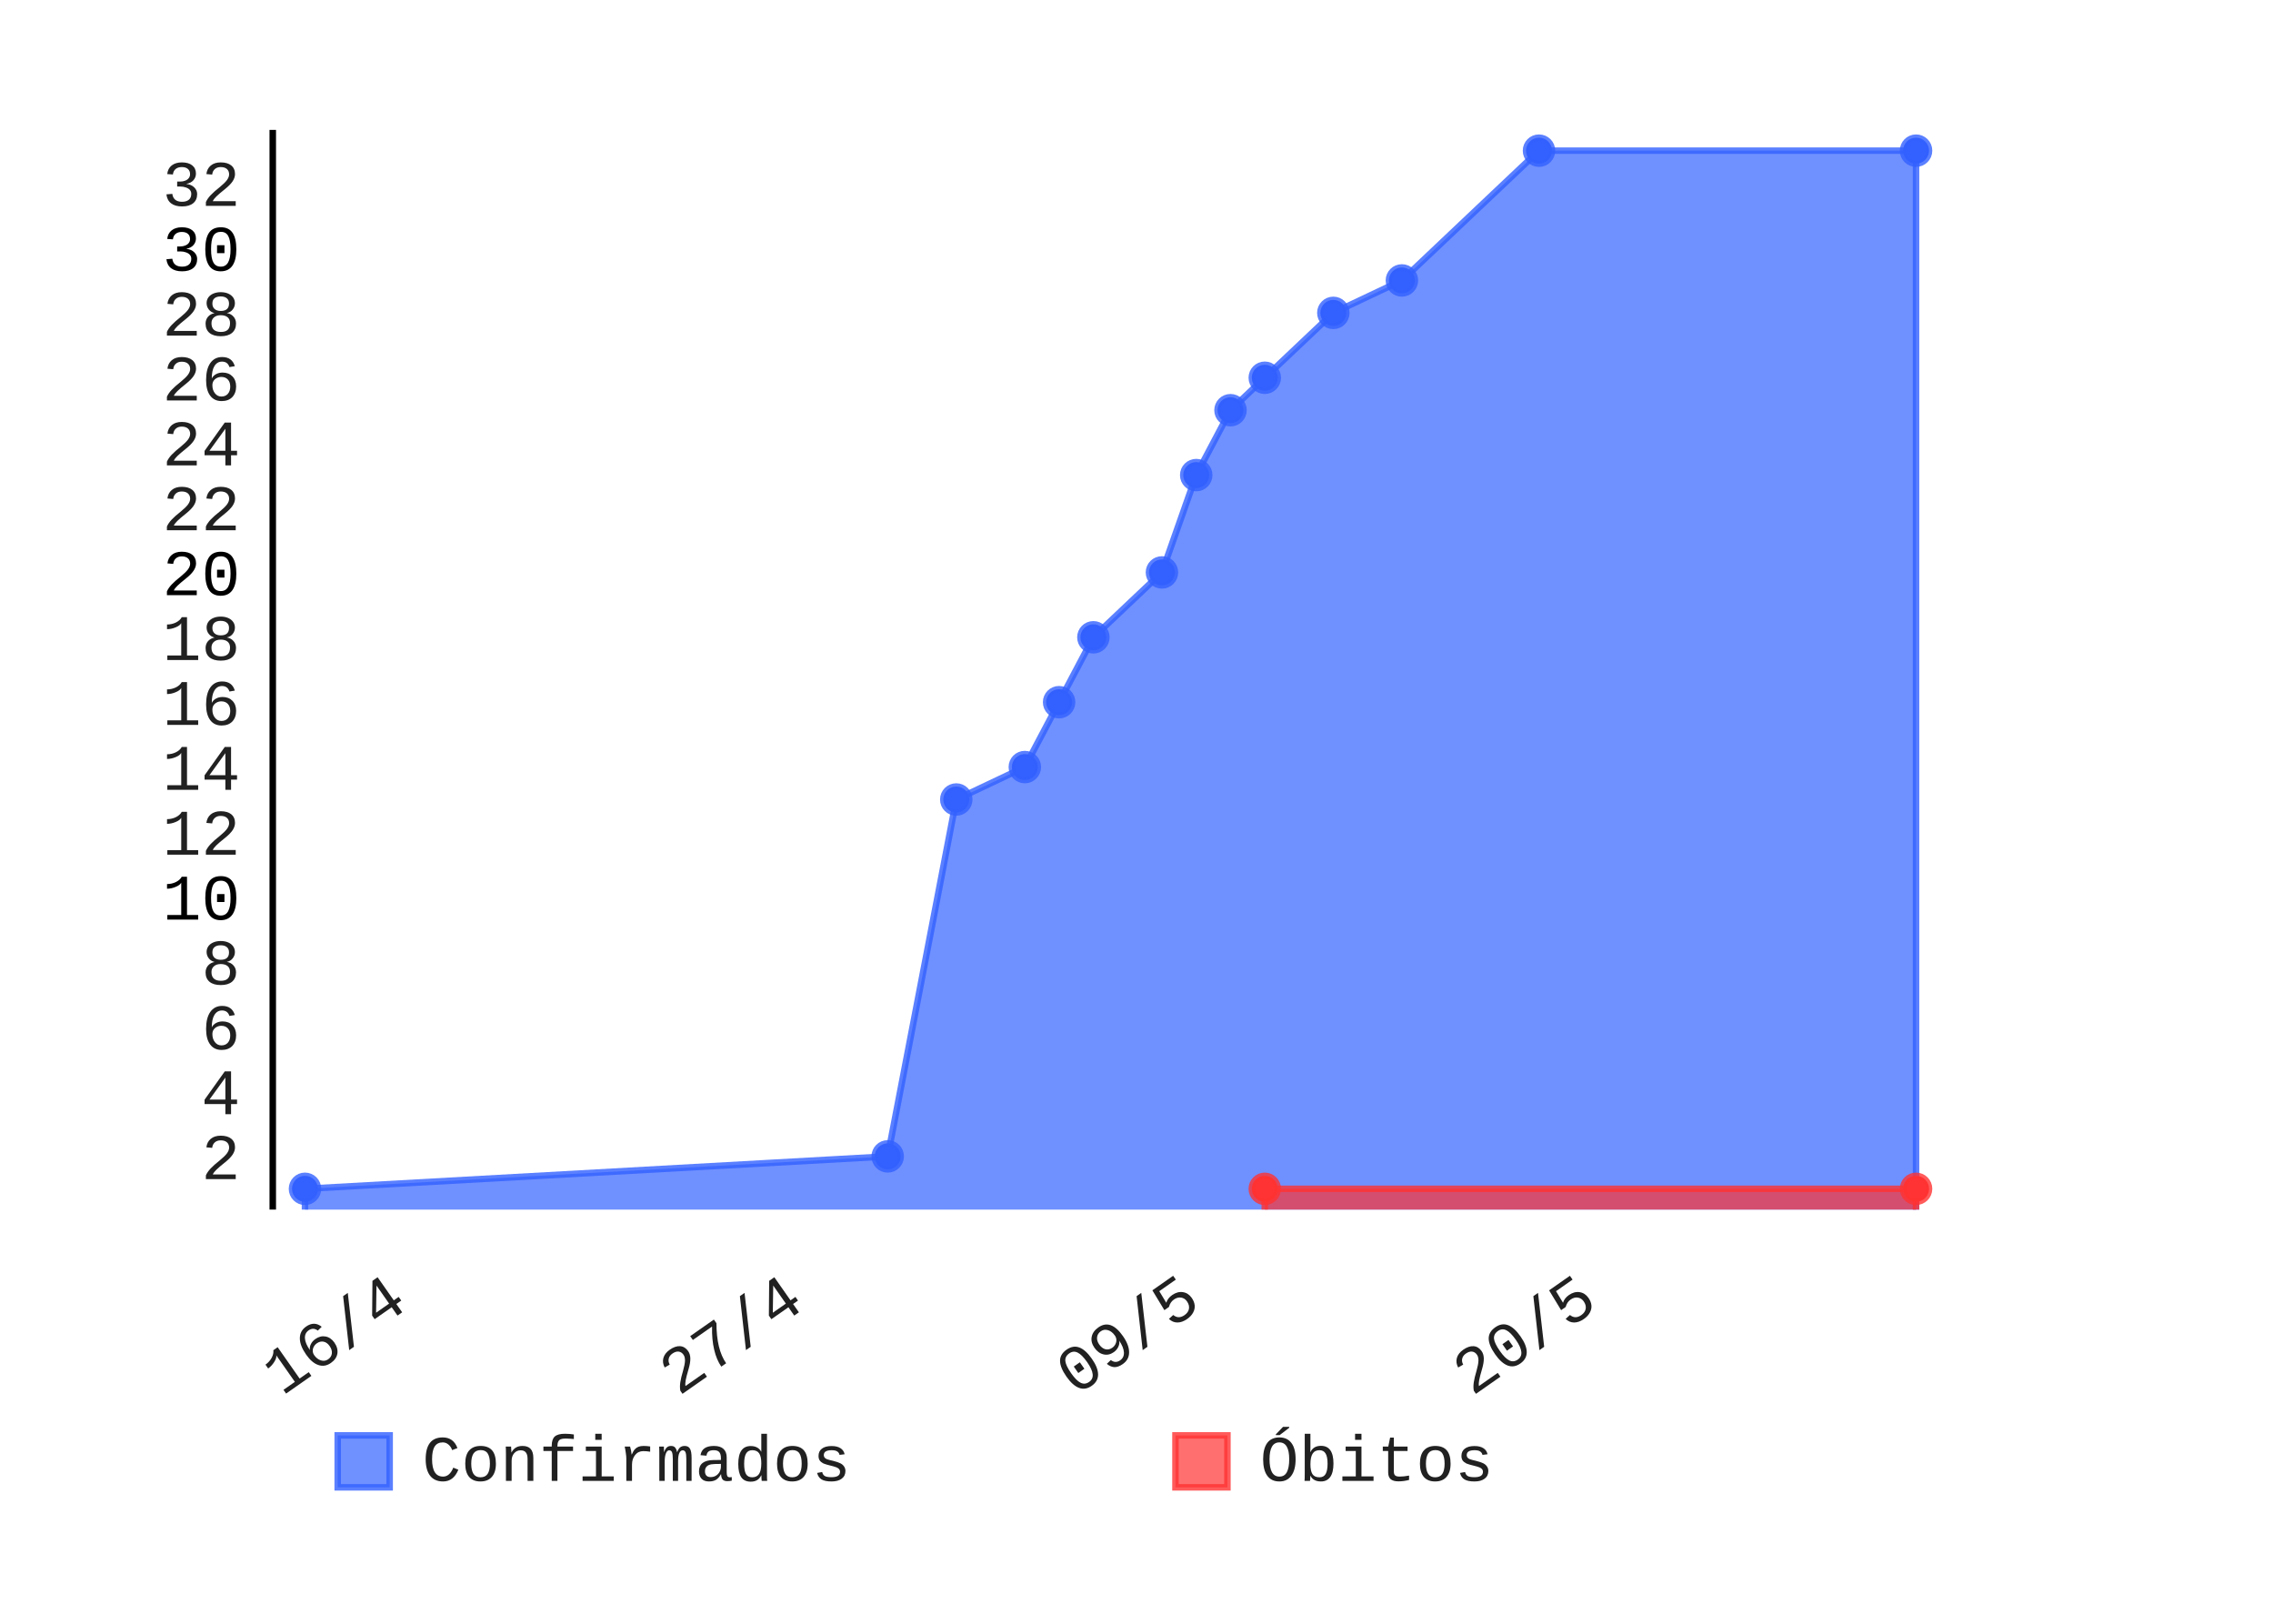
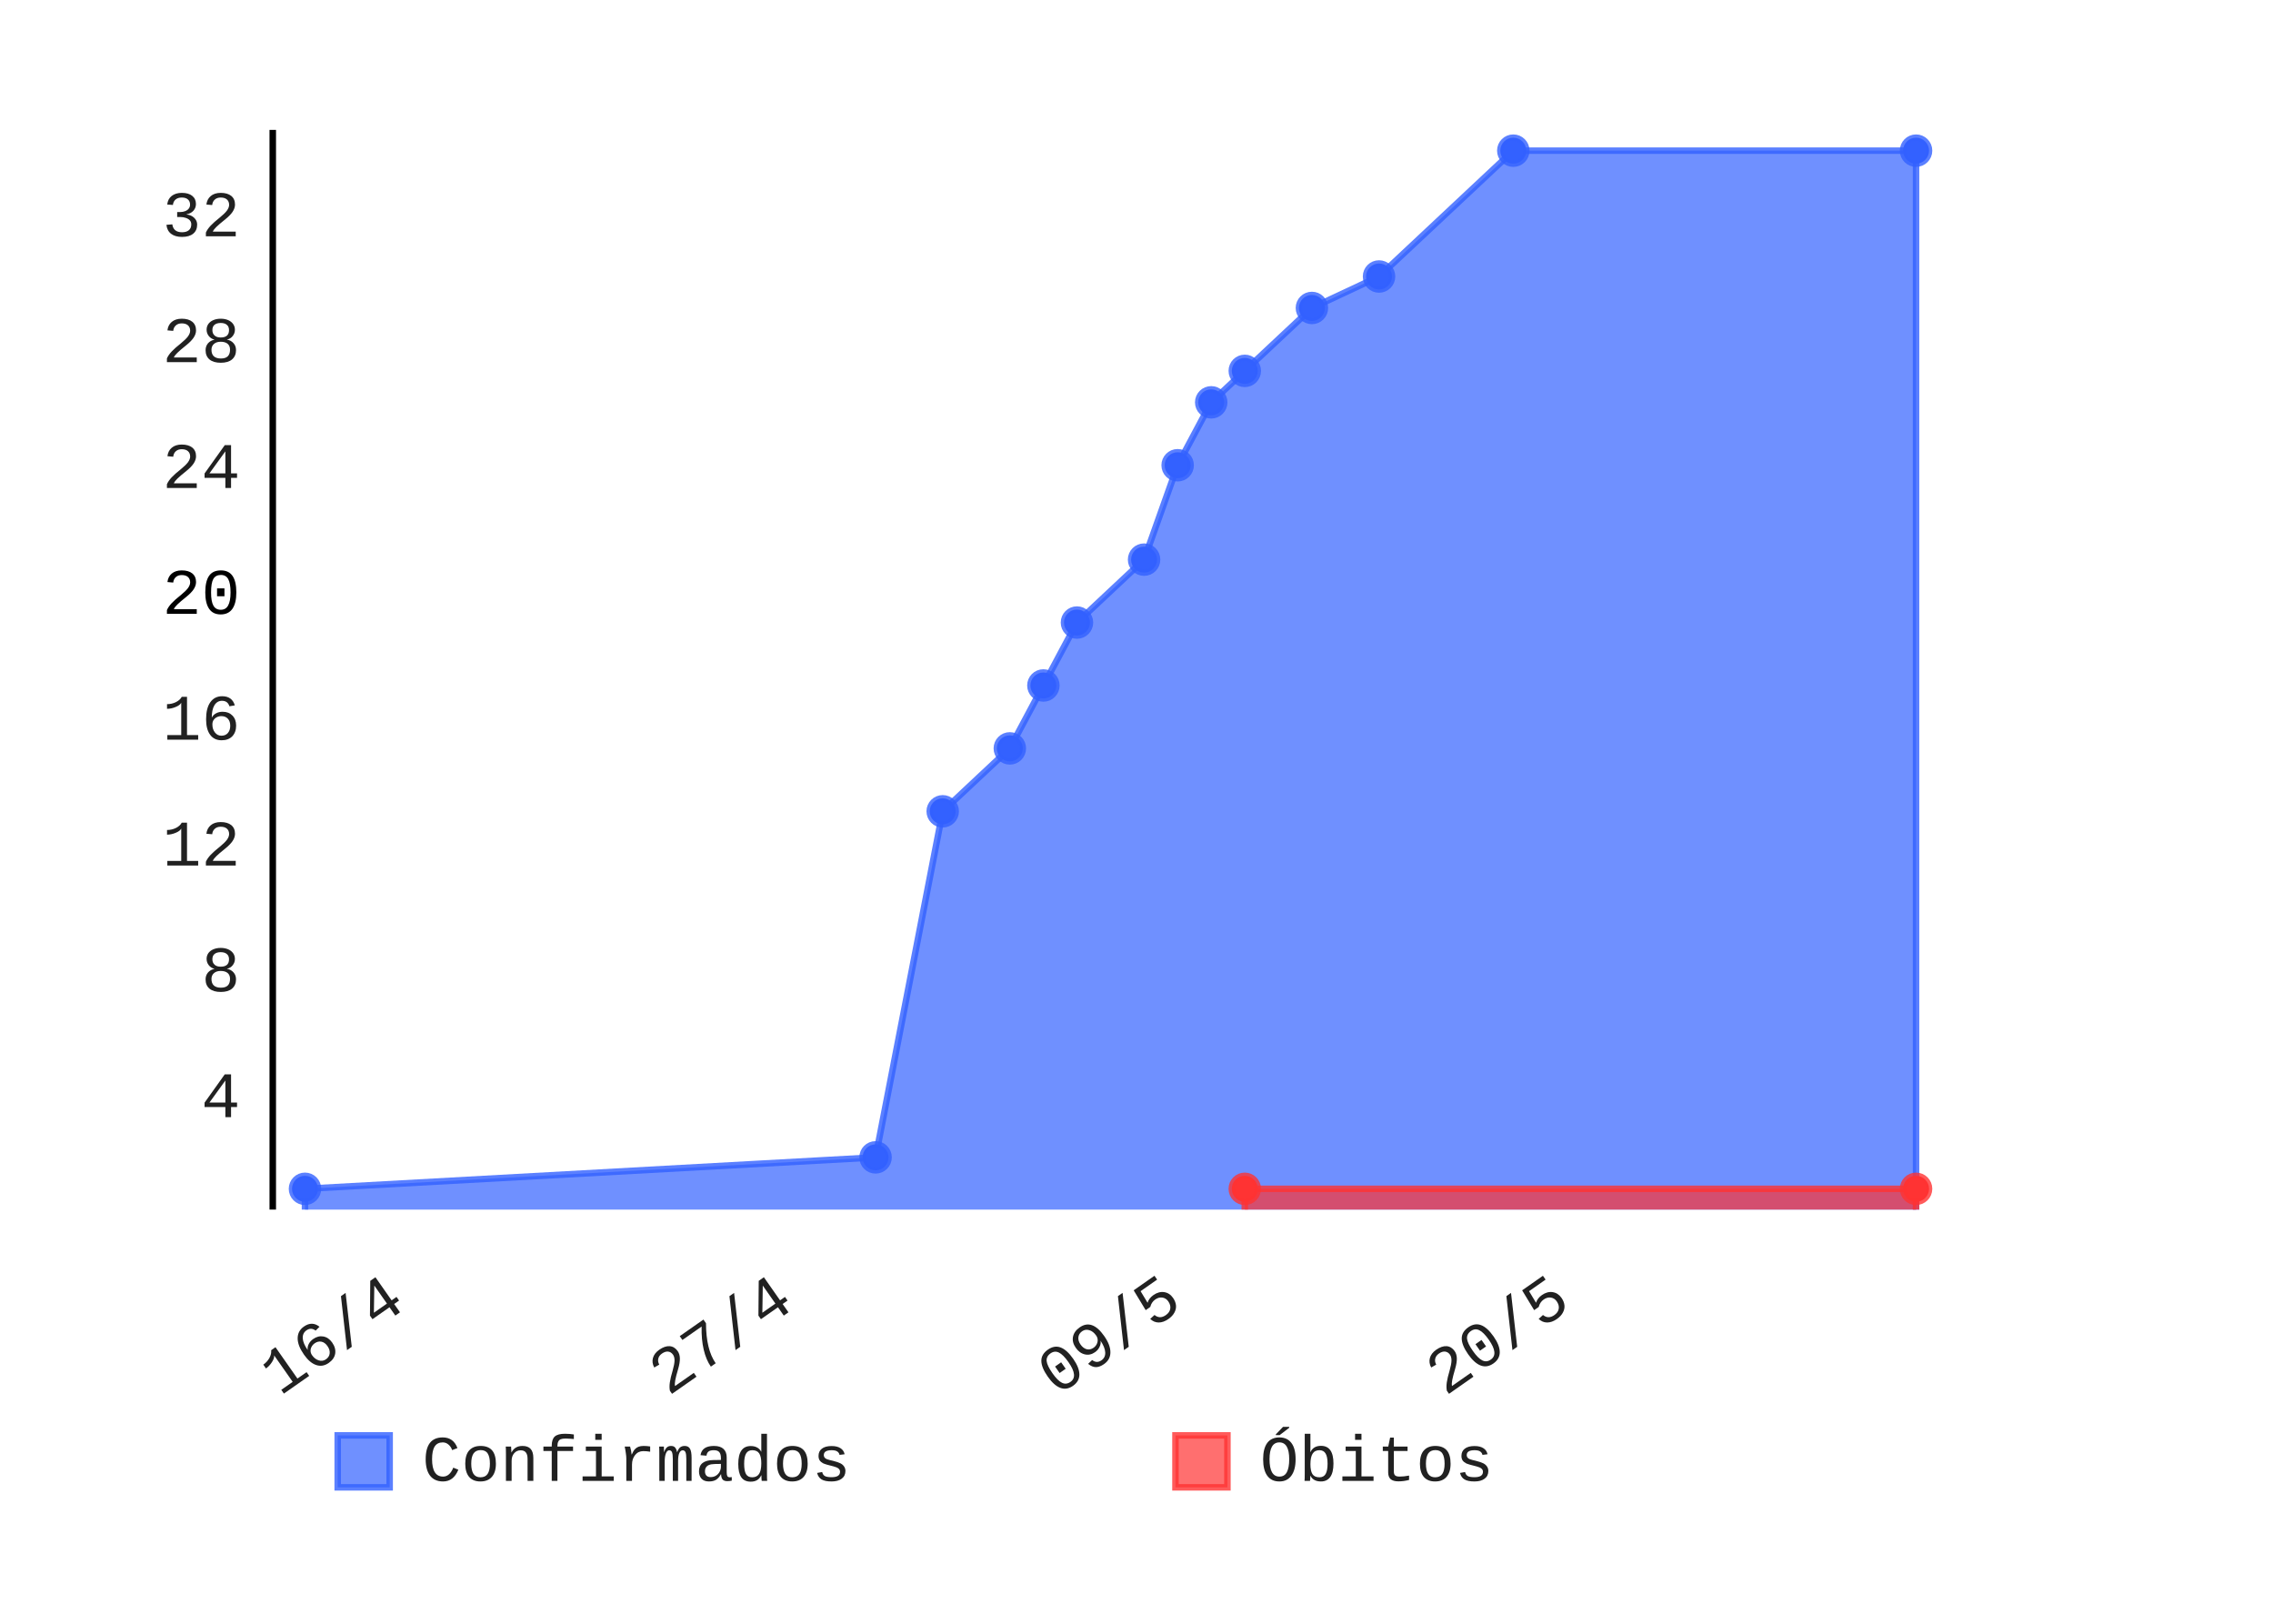
- <svg xmlns="http://www.w3.org/2000/svg" id="chart-685c6e92-8eef-47b1-88c8-38c4fe2a8bad" class="pygal-chart" viewBox="0 0 350 250" width="350" height="250">
+ <svg xmlns="http://www.w3.org/2000/svg" id="chart-882a96f1-f7db-4a28-ae16-f2a95e57a3c8" class="pygal-chart" viewBox="0 0 350 250" width="350" height="250">
  <defs>
-     <style type="text/css">#chart-685c6e92-8eef-47b1-88c8-38c4fe2a8bad{-webkit-user-select:none;-webkit-font-smoothing:antialiased;font-family:Consolas,"Liberation Mono",Menlo,Courier,monospace}#chart-685c6e92-8eef-47b1-88c8-38c4fe2a8bad .title{font-family:Consolas,"Liberation Mono",Menlo,Courier,monospace;font-size:8px}#chart-685c6e92-8eef-47b1-88c8-38c4fe2a8bad .legends .legend text{font-family:Consolas,"Liberation Mono",Menlo,Courier,monospace;font-size:10px}#chart-685c6e92-8eef-47b1-88c8-38c4fe2a8bad .axis text{font-family:Consolas,"Liberation Mono",Menlo,Courier,monospace;font-size:10px}#chart-685c6e92-8eef-47b1-88c8-38c4fe2a8bad .axis text.major{font-family:Consolas,"Liberation Mono",Menlo,Courier,monospace;font-size:10px}#chart-685c6e92-8eef-47b1-88c8-38c4fe2a8bad .text-overlay text.value{font-family:Consolas,"Liberation Mono",Menlo,Courier,monospace;font-size:16px}#chart-685c6e92-8eef-47b1-88c8-38c4fe2a8bad .text-overlay text.label{font-family:Consolas,"Liberation Mono",Menlo,Courier,monospace;font-size:10px}#chart-685c6e92-8eef-47b1-88c8-38c4fe2a8bad .tooltip{font-family:Consolas,"Liberation Mono",Menlo,Courier,monospace;font-size:12px}#chart-685c6e92-8eef-47b1-88c8-38c4fe2a8bad text.no_data{font-family:Consolas,"Liberation Mono",Menlo,Courier,monospace;font-size:64px}
- #chart-685c6e92-8eef-47b1-88c8-38c4fe2a8bad{background-color:transparent}#chart-685c6e92-8eef-47b1-88c8-38c4fe2a8bad path,#chart-685c6e92-8eef-47b1-88c8-38c4fe2a8bad line,#chart-685c6e92-8eef-47b1-88c8-38c4fe2a8bad rect,#chart-685c6e92-8eef-47b1-88c8-38c4fe2a8bad circle{-webkit-transition:150ms;-moz-transition:150ms;transition:150ms}#chart-685c6e92-8eef-47b1-88c8-38c4fe2a8bad .graph &gt; .background{fill:transparent}#chart-685c6e92-8eef-47b1-88c8-38c4fe2a8bad .plot &gt; .background{fill:rgba(255,255,255,1)}#chart-685c6e92-8eef-47b1-88c8-38c4fe2a8bad .graph{fill:rgba(0,0,0,.87)}#chart-685c6e92-8eef-47b1-88c8-38c4fe2a8bad text.no_data{fill:rgba(0,0,0,1)}#chart-685c6e92-8eef-47b1-88c8-38c4fe2a8bad .title{fill:rgba(0,0,0,1)}#chart-685c6e92-8eef-47b1-88c8-38c4fe2a8bad .legends .legend text{fill:rgba(0,0,0,.87)}#chart-685c6e92-8eef-47b1-88c8-38c4fe2a8bad .legends .legend:hover text{fill:rgba(0,0,0,1)}#chart-685c6e92-8eef-47b1-88c8-38c4fe2a8bad .axis .line{stroke:rgba(0,0,0,1)}#chart-685c6e92-8eef-47b1-88c8-38c4fe2a8bad .axis .guide.line{stroke:rgba(0,0,0,.54)}#chart-685c6e92-8eef-47b1-88c8-38c4fe2a8bad .axis .major.line{stroke:rgba(0,0,0,.87)}#chart-685c6e92-8eef-47b1-88c8-38c4fe2a8bad .axis text.major{fill:rgba(0,0,0,1)}#chart-685c6e92-8eef-47b1-88c8-38c4fe2a8bad .axis.y .guides:hover .guide.line,#chart-685c6e92-8eef-47b1-88c8-38c4fe2a8bad .line-graph .axis.x .guides:hover .guide.line,#chart-685c6e92-8eef-47b1-88c8-38c4fe2a8bad .stackedline-graph .axis.x .guides:hover .guide.line,#chart-685c6e92-8eef-47b1-88c8-38c4fe2a8bad .xy-graph .axis.x .guides:hover .guide.line{stroke:rgba(0,0,0,1)}#chart-685c6e92-8eef-47b1-88c8-38c4fe2a8bad .axis .guides:hover text{fill:rgba(0,0,0,1)}#chart-685c6e92-8eef-47b1-88c8-38c4fe2a8bad .reactive{fill-opacity:.7;stroke-opacity:.8}#chart-685c6e92-8eef-47b1-88c8-38c4fe2a8bad .ci{stroke:rgba(0,0,0,.87)}#chart-685c6e92-8eef-47b1-88c8-38c4fe2a8bad .reactive.active,#chart-685c6e92-8eef-47b1-88c8-38c4fe2a8bad .active .reactive{fill-opacity:.8;stroke-opacity:.9;stroke-width:4}#chart-685c6e92-8eef-47b1-88c8-38c4fe2a8bad .ci .reactive.active{stroke-width:1.5}#chart-685c6e92-8eef-47b1-88c8-38c4fe2a8bad .series text{fill:rgba(0,0,0,1)}#chart-685c6e92-8eef-47b1-88c8-38c4fe2a8bad .tooltip rect{fill:rgba(255,255,255,1);stroke:rgba(0,0,0,1);-webkit-transition:opacity 150ms;-moz-transition:opacity 150ms;transition:opacity 150ms}#chart-685c6e92-8eef-47b1-88c8-38c4fe2a8bad .tooltip .label{fill:rgba(0,0,0,.87)}#chart-685c6e92-8eef-47b1-88c8-38c4fe2a8bad .tooltip .label{fill:rgba(0,0,0,.87)}#chart-685c6e92-8eef-47b1-88c8-38c4fe2a8bad .tooltip .legend{font-size:.8em;fill:rgba(0,0,0,.54)}#chart-685c6e92-8eef-47b1-88c8-38c4fe2a8bad .tooltip .x_label{font-size:.6em;fill:rgba(0,0,0,1)}#chart-685c6e92-8eef-47b1-88c8-38c4fe2a8bad .tooltip .xlink{font-size:.5em;text-decoration:underline}#chart-685c6e92-8eef-47b1-88c8-38c4fe2a8bad .tooltip .value{font-size:1.5em}#chart-685c6e92-8eef-47b1-88c8-38c4fe2a8bad .bound{font-size:.5em}#chart-685c6e92-8eef-47b1-88c8-38c4fe2a8bad .max-value{font-size:.75em;fill:rgba(0,0,0,.54)}#chart-685c6e92-8eef-47b1-88c8-38c4fe2a8bad .map-element{fill:rgba(255,255,255,1);stroke:rgba(0,0,0,.54) !important}#chart-685c6e92-8eef-47b1-88c8-38c4fe2a8bad .map-element .reactive{fill-opacity:inherit;stroke-opacity:inherit}#chart-685c6e92-8eef-47b1-88c8-38c4fe2a8bad .color-0,#chart-685c6e92-8eef-47b1-88c8-38c4fe2a8bad .color-0 a:visited{stroke:#3361FF;fill:#3361FF}#chart-685c6e92-8eef-47b1-88c8-38c4fe2a8bad .color-1,#chart-685c6e92-8eef-47b1-88c8-38c4fe2a8bad .color-1 a:visited{stroke:#FF3333;fill:#FF3333}#chart-685c6e92-8eef-47b1-88c8-38c4fe2a8bad .text-overlay .color-0 text{fill:black}#chart-685c6e92-8eef-47b1-88c8-38c4fe2a8bad .text-overlay .color-1 text{fill:black}
- #chart-685c6e92-8eef-47b1-88c8-38c4fe2a8bad text.no_data{text-anchor:middle}#chart-685c6e92-8eef-47b1-88c8-38c4fe2a8bad .guide.line{fill:none}#chart-685c6e92-8eef-47b1-88c8-38c4fe2a8bad .centered{text-anchor:middle}#chart-685c6e92-8eef-47b1-88c8-38c4fe2a8bad .title{text-anchor:middle}#chart-685c6e92-8eef-47b1-88c8-38c4fe2a8bad .legends .legend text{fill-opacity:1}#chart-685c6e92-8eef-47b1-88c8-38c4fe2a8bad .axis.x text{text-anchor:middle}#chart-685c6e92-8eef-47b1-88c8-38c4fe2a8bad .axis.x:not(.web) text[transform]{text-anchor:start}#chart-685c6e92-8eef-47b1-88c8-38c4fe2a8bad .axis.x:not(.web) text[transform].backwards{text-anchor:end}#chart-685c6e92-8eef-47b1-88c8-38c4fe2a8bad .axis.y text{text-anchor:end}#chart-685c6e92-8eef-47b1-88c8-38c4fe2a8bad .axis.y text[transform].backwards{text-anchor:start}#chart-685c6e92-8eef-47b1-88c8-38c4fe2a8bad .axis.y2 text{text-anchor:start}#chart-685c6e92-8eef-47b1-88c8-38c4fe2a8bad .axis.y2 text[transform].backwards{text-anchor:end}#chart-685c6e92-8eef-47b1-88c8-38c4fe2a8bad .axis .guide.line{stroke-dasharray:4,4}#chart-685c6e92-8eef-47b1-88c8-38c4fe2a8bad .axis .major.guide.line{stroke-dasharray:6,6}#chart-685c6e92-8eef-47b1-88c8-38c4fe2a8bad .horizontal .axis.y .guide.line,#chart-685c6e92-8eef-47b1-88c8-38c4fe2a8bad .horizontal .axis.y2 .guide.line,#chart-685c6e92-8eef-47b1-88c8-38c4fe2a8bad .vertical .axis.x .guide.line{opacity:0}#chart-685c6e92-8eef-47b1-88c8-38c4fe2a8bad .horizontal .axis.always_show .guide.line,#chart-685c6e92-8eef-47b1-88c8-38c4fe2a8bad .vertical .axis.always_show .guide.line{opacity:1 !important}#chart-685c6e92-8eef-47b1-88c8-38c4fe2a8bad .axis.y .guides:hover .guide.line,#chart-685c6e92-8eef-47b1-88c8-38c4fe2a8bad .axis.y2 .guides:hover .guide.line,#chart-685c6e92-8eef-47b1-88c8-38c4fe2a8bad .axis.x .guides:hover .guide.line{opacity:1}#chart-685c6e92-8eef-47b1-88c8-38c4fe2a8bad .axis .guides:hover text{opacity:1}#chart-685c6e92-8eef-47b1-88c8-38c4fe2a8bad .nofill{fill:none}#chart-685c6e92-8eef-47b1-88c8-38c4fe2a8bad .subtle-fill{fill-opacity:.2}#chart-685c6e92-8eef-47b1-88c8-38c4fe2a8bad .dot{stroke-width:1px;fill-opacity:1}#chart-685c6e92-8eef-47b1-88c8-38c4fe2a8bad .dot.active{stroke-width:5px}#chart-685c6e92-8eef-47b1-88c8-38c4fe2a8bad .dot.negative{fill:transparent}#chart-685c6e92-8eef-47b1-88c8-38c4fe2a8bad text,#chart-685c6e92-8eef-47b1-88c8-38c4fe2a8bad tspan{stroke:none !important}#chart-685c6e92-8eef-47b1-88c8-38c4fe2a8bad .series text.active{opacity:1}#chart-685c6e92-8eef-47b1-88c8-38c4fe2a8bad .tooltip rect{fill-opacity:.95;stroke-width:.5}#chart-685c6e92-8eef-47b1-88c8-38c4fe2a8bad .tooltip text{fill-opacity:1}#chart-685c6e92-8eef-47b1-88c8-38c4fe2a8bad .showable{visibility:hidden}#chart-685c6e92-8eef-47b1-88c8-38c4fe2a8bad .showable.shown{visibility:visible}#chart-685c6e92-8eef-47b1-88c8-38c4fe2a8bad .gauge-background{fill:rgba(229,229,229,1);stroke:none}#chart-685c6e92-8eef-47b1-88c8-38c4fe2a8bad .bg-lines{stroke:transparent;stroke-width:2px}</style>
+     <style type="text/css">#chart-882a96f1-f7db-4a28-ae16-f2a95e57a3c8{-webkit-user-select:none;-webkit-font-smoothing:antialiased;font-family:Consolas,"Liberation Mono",Menlo,Courier,monospace}#chart-882a96f1-f7db-4a28-ae16-f2a95e57a3c8 .title{font-family:Consolas,"Liberation Mono",Menlo,Courier,monospace;font-size:8px}#chart-882a96f1-f7db-4a28-ae16-f2a95e57a3c8 .legends .legend text{font-family:Consolas,"Liberation Mono",Menlo,Courier,monospace;font-size:10px}#chart-882a96f1-f7db-4a28-ae16-f2a95e57a3c8 .axis text{font-family:Consolas,"Liberation Mono",Menlo,Courier,monospace;font-size:10px}#chart-882a96f1-f7db-4a28-ae16-f2a95e57a3c8 .axis text.major{font-family:Consolas,"Liberation Mono",Menlo,Courier,monospace;font-size:10px}#chart-882a96f1-f7db-4a28-ae16-f2a95e57a3c8 .text-overlay text.value{font-family:Consolas,"Liberation Mono",Menlo,Courier,monospace;font-size:16px}#chart-882a96f1-f7db-4a28-ae16-f2a95e57a3c8 .text-overlay text.label{font-family:Consolas,"Liberation Mono",Menlo,Courier,monospace;font-size:10px}#chart-882a96f1-f7db-4a28-ae16-f2a95e57a3c8 .tooltip{font-family:Consolas,"Liberation Mono",Menlo,Courier,monospace;font-size:12px}#chart-882a96f1-f7db-4a28-ae16-f2a95e57a3c8 text.no_data{font-family:Consolas,"Liberation Mono",Menlo,Courier,monospace;font-size:64px}
+ #chart-882a96f1-f7db-4a28-ae16-f2a95e57a3c8{background-color:transparent}#chart-882a96f1-f7db-4a28-ae16-f2a95e57a3c8 path,#chart-882a96f1-f7db-4a28-ae16-f2a95e57a3c8 line,#chart-882a96f1-f7db-4a28-ae16-f2a95e57a3c8 rect,#chart-882a96f1-f7db-4a28-ae16-f2a95e57a3c8 circle{-webkit-transition:150ms;-moz-transition:150ms;transition:150ms}#chart-882a96f1-f7db-4a28-ae16-f2a95e57a3c8 .graph &gt; .background{fill:transparent}#chart-882a96f1-f7db-4a28-ae16-f2a95e57a3c8 .plot &gt; .background{fill:rgba(255,255,255,1)}#chart-882a96f1-f7db-4a28-ae16-f2a95e57a3c8 .graph{fill:rgba(0,0,0,.87)}#chart-882a96f1-f7db-4a28-ae16-f2a95e57a3c8 text.no_data{fill:rgba(0,0,0,1)}#chart-882a96f1-f7db-4a28-ae16-f2a95e57a3c8 .title{fill:rgba(0,0,0,1)}#chart-882a96f1-f7db-4a28-ae16-f2a95e57a3c8 .legends .legend text{fill:rgba(0,0,0,.87)}#chart-882a96f1-f7db-4a28-ae16-f2a95e57a3c8 .legends .legend:hover text{fill:rgba(0,0,0,1)}#chart-882a96f1-f7db-4a28-ae16-f2a95e57a3c8 .axis .line{stroke:rgba(0,0,0,1)}#chart-882a96f1-f7db-4a28-ae16-f2a95e57a3c8 .axis .guide.line{stroke:rgba(0,0,0,.54)}#chart-882a96f1-f7db-4a28-ae16-f2a95e57a3c8 .axis .major.line{stroke:rgba(0,0,0,.87)}#chart-882a96f1-f7db-4a28-ae16-f2a95e57a3c8 .axis text.major{fill:rgba(0,0,0,1)}#chart-882a96f1-f7db-4a28-ae16-f2a95e57a3c8 .axis.y .guides:hover .guide.line,#chart-882a96f1-f7db-4a28-ae16-f2a95e57a3c8 .line-graph .axis.x .guides:hover .guide.line,#chart-882a96f1-f7db-4a28-ae16-f2a95e57a3c8 .stackedline-graph .axis.x .guides:hover .guide.line,#chart-882a96f1-f7db-4a28-ae16-f2a95e57a3c8 .xy-graph .axis.x .guides:hover .guide.line{stroke:rgba(0,0,0,1)}#chart-882a96f1-f7db-4a28-ae16-f2a95e57a3c8 .axis .guides:hover text{fill:rgba(0,0,0,1)}#chart-882a96f1-f7db-4a28-ae16-f2a95e57a3c8 .reactive{fill-opacity:.7;stroke-opacity:.8}#chart-882a96f1-f7db-4a28-ae16-f2a95e57a3c8 .ci{stroke:rgba(0,0,0,.87)}#chart-882a96f1-f7db-4a28-ae16-f2a95e57a3c8 .reactive.active,#chart-882a96f1-f7db-4a28-ae16-f2a95e57a3c8 .active .reactive{fill-opacity:.8;stroke-opacity:.9;stroke-width:4}#chart-882a96f1-f7db-4a28-ae16-f2a95e57a3c8 .ci .reactive.active{stroke-width:1.5}#chart-882a96f1-f7db-4a28-ae16-f2a95e57a3c8 .series text{fill:rgba(0,0,0,1)}#chart-882a96f1-f7db-4a28-ae16-f2a95e57a3c8 .tooltip rect{fill:rgba(255,255,255,1);stroke:rgba(0,0,0,1);-webkit-transition:opacity 150ms;-moz-transition:opacity 150ms;transition:opacity 150ms}#chart-882a96f1-f7db-4a28-ae16-f2a95e57a3c8 .tooltip .label{fill:rgba(0,0,0,.87)}#chart-882a96f1-f7db-4a28-ae16-f2a95e57a3c8 .tooltip .label{fill:rgba(0,0,0,.87)}#chart-882a96f1-f7db-4a28-ae16-f2a95e57a3c8 .tooltip .legend{font-size:.8em;fill:rgba(0,0,0,.54)}#chart-882a96f1-f7db-4a28-ae16-f2a95e57a3c8 .tooltip .x_label{font-size:.6em;fill:rgba(0,0,0,1)}#chart-882a96f1-f7db-4a28-ae16-f2a95e57a3c8 .tooltip .xlink{font-size:.5em;text-decoration:underline}#chart-882a96f1-f7db-4a28-ae16-f2a95e57a3c8 .tooltip .value{font-size:1.5em}#chart-882a96f1-f7db-4a28-ae16-f2a95e57a3c8 .bound{font-size:.5em}#chart-882a96f1-f7db-4a28-ae16-f2a95e57a3c8 .max-value{font-size:.75em;fill:rgba(0,0,0,.54)}#chart-882a96f1-f7db-4a28-ae16-f2a95e57a3c8 .map-element{fill:rgba(255,255,255,1);stroke:rgba(0,0,0,.54) !important}#chart-882a96f1-f7db-4a28-ae16-f2a95e57a3c8 .map-element .reactive{fill-opacity:inherit;stroke-opacity:inherit}#chart-882a96f1-f7db-4a28-ae16-f2a95e57a3c8 .color-0,#chart-882a96f1-f7db-4a28-ae16-f2a95e57a3c8 .color-0 a:visited{stroke:#3361FF;fill:#3361FF}#chart-882a96f1-f7db-4a28-ae16-f2a95e57a3c8 .color-1,#chart-882a96f1-f7db-4a28-ae16-f2a95e57a3c8 .color-1 a:visited{stroke:#FF3333;fill:#FF3333}#chart-882a96f1-f7db-4a28-ae16-f2a95e57a3c8 .text-overlay .color-0 text{fill:black}#chart-882a96f1-f7db-4a28-ae16-f2a95e57a3c8 .text-overlay .color-1 text{fill:black}
+ #chart-882a96f1-f7db-4a28-ae16-f2a95e57a3c8 text.no_data{text-anchor:middle}#chart-882a96f1-f7db-4a28-ae16-f2a95e57a3c8 .guide.line{fill:none}#chart-882a96f1-f7db-4a28-ae16-f2a95e57a3c8 .centered{text-anchor:middle}#chart-882a96f1-f7db-4a28-ae16-f2a95e57a3c8 .title{text-anchor:middle}#chart-882a96f1-f7db-4a28-ae16-f2a95e57a3c8 .legends .legend text{fill-opacity:1}#chart-882a96f1-f7db-4a28-ae16-f2a95e57a3c8 .axis.x text{text-anchor:middle}#chart-882a96f1-f7db-4a28-ae16-f2a95e57a3c8 .axis.x:not(.web) text[transform]{text-anchor:start}#chart-882a96f1-f7db-4a28-ae16-f2a95e57a3c8 .axis.x:not(.web) text[transform].backwards{text-anchor:end}#chart-882a96f1-f7db-4a28-ae16-f2a95e57a3c8 .axis.y text{text-anchor:end}#chart-882a96f1-f7db-4a28-ae16-f2a95e57a3c8 .axis.y text[transform].backwards{text-anchor:start}#chart-882a96f1-f7db-4a28-ae16-f2a95e57a3c8 .axis.y2 text{text-anchor:start}#chart-882a96f1-f7db-4a28-ae16-f2a95e57a3c8 .axis.y2 text[transform].backwards{text-anchor:end}#chart-882a96f1-f7db-4a28-ae16-f2a95e57a3c8 .axis .guide.line{stroke-dasharray:4,4}#chart-882a96f1-f7db-4a28-ae16-f2a95e57a3c8 .axis .major.guide.line{stroke-dasharray:6,6}#chart-882a96f1-f7db-4a28-ae16-f2a95e57a3c8 .horizontal .axis.y .guide.line,#chart-882a96f1-f7db-4a28-ae16-f2a95e57a3c8 .horizontal .axis.y2 .guide.line,#chart-882a96f1-f7db-4a28-ae16-f2a95e57a3c8 .vertical .axis.x .guide.line{opacity:0}#chart-882a96f1-f7db-4a28-ae16-f2a95e57a3c8 .horizontal .axis.always_show .guide.line,#chart-882a96f1-f7db-4a28-ae16-f2a95e57a3c8 .vertical .axis.always_show .guide.line{opacity:1 !important}#chart-882a96f1-f7db-4a28-ae16-f2a95e57a3c8 .axis.y .guides:hover .guide.line,#chart-882a96f1-f7db-4a28-ae16-f2a95e57a3c8 .axis.y2 .guides:hover .guide.line,#chart-882a96f1-f7db-4a28-ae16-f2a95e57a3c8 .axis.x .guides:hover .guide.line{opacity:1}#chart-882a96f1-f7db-4a28-ae16-f2a95e57a3c8 .axis .guides:hover text{opacity:1}#chart-882a96f1-f7db-4a28-ae16-f2a95e57a3c8 .nofill{fill:none}#chart-882a96f1-f7db-4a28-ae16-f2a95e57a3c8 .subtle-fill{fill-opacity:.2}#chart-882a96f1-f7db-4a28-ae16-f2a95e57a3c8 .dot{stroke-width:1px;fill-opacity:1}#chart-882a96f1-f7db-4a28-ae16-f2a95e57a3c8 .dot.active{stroke-width:5px}#chart-882a96f1-f7db-4a28-ae16-f2a95e57a3c8 .dot.negative{fill:transparent}#chart-882a96f1-f7db-4a28-ae16-f2a95e57a3c8 text,#chart-882a96f1-f7db-4a28-ae16-f2a95e57a3c8 tspan{stroke:none !important}#chart-882a96f1-f7db-4a28-ae16-f2a95e57a3c8 .series text.active{opacity:1}#chart-882a96f1-f7db-4a28-ae16-f2a95e57a3c8 .tooltip rect{fill-opacity:.95;stroke-width:.5}#chart-882a96f1-f7db-4a28-ae16-f2a95e57a3c8 .tooltip text{fill-opacity:1}#chart-882a96f1-f7db-4a28-ae16-f2a95e57a3c8 .showable{visibility:hidden}#chart-882a96f1-f7db-4a28-ae16-f2a95e57a3c8 .showable.shown{visibility:visible}#chart-882a96f1-f7db-4a28-ae16-f2a95e57a3c8 .gauge-background{fill:rgba(229,229,229,1);stroke:none}#chart-882a96f1-f7db-4a28-ae16-f2a95e57a3c8 .bg-lines{stroke:transparent;stroke-width:2px}</style>
  </defs>
  <g class="graph datetimeline-graph vertical">
    <rect x="0" y="0" width="350" height="250" class="background" />
    <g transform="translate(42, 20)" class="plot">
      <rect x="0" y="0" width="258.0" height="166.234" class="background" />
      <g class="axis y">
        <g class="guides">
-           <text x="-5" y="161.542" class="">2</text>
+           <text x="-5" y="152.006" class="">4</text>
        </g>
        <g class="guides">
-           <text x="-5" y="151.552" class="">4</text>
+           <text x="-5" y="132.632" class="">8</text>
        </g>
        <g class="guides">
-           <text x="-5" y="141.562" class="">6</text>
+           <text x="-5" y="113.257" class="">12</text>
        </g>
        <g class="guides">
-           <text x="-5" y="131.572" class="">8</text>
+           <text x="-5" y="93.883" class="">16</text>
        </g>
        <g class="guides">
-           <text x="-5" y="121.582" class="major">10</text>
+           <text x="-5" y="74.508" class="major">20</text>
        </g>
        <g class="guides">
-           <text x="-5" y="111.592" class="">12</text>
+           <text x="-5" y="55.133" class="">24</text>
        </g>
        <g class="guides">
-           <text x="-5" y="101.602" class="">14</text>
+           <text x="-5" y="35.759" class="">28</text>
        </g>
        <g class="guides">
-           <text x="-5" y="91.612" class="">16</text>
-         </g>
-         <g class="guides">
-           <text x="-5" y="81.622" class="">18</text>
-         </g>
-         <g class="guides">
-           <text x="-5" y="71.632" class="major">20</text>
-         </g>
-         <g class="guides">
-           <text x="-5" y="61.642" class="">22</text>
-         </g>
-         <g class="guides">
-           <text x="-5" y="51.652" class="">24</text>
-         </g>
-         <g class="guides">
-           <text x="-5" y="41.662" class="">26</text>
-         </g>
-         <g class="guides">
-           <text x="-5" y="31.672" class="">28</text>
-         </g>
-         <g class="guides">
-           <text x="-5" y="21.682" class="major">30</text>
-         </g>
-         <g class="guides">
-           <text x="-5" y="11.692" class="">32</text>
+           <text x="-5" y="16.384" class="">32</text>
        </g>
      </g>
      <g class="axis x">
        <path d="M0 0 v166.234" class="line" />
        <g class="guides">
-           <path d="M21.089 0 v166.234" class="guide line" />
-           <text x="21.089" y="181.234" class="backwards" transform="rotate(325 21.08947 181.2342)">16/4</text>
+           <path d="M20.753 0 v166.234" class="guide line" />
+           <text x="20.753" y="181.234" class="backwards" transform="rotate(325 20.75347 181.2342)">16/4</text>
        </g>
        <g class="guides">
-           <path d="M82.18 0 v166.234" class="guide line" />
-           <text x="82.18" y="181.234" class="backwards" transform="rotate(325 82.18012 181.2342)">27/4</text>
+           <path d="M80.571 0 v166.234" class="guide line" />
+           <text x="80.571" y="181.234" class="backwards" transform="rotate(325 80.5714 181.2342)">27/4</text>
        </g>
        <g class="guides">
-           <path d="M143.271 0 v166.234" class="guide line" />
-           <text x="143.271" y="181.234" class="backwards" transform="rotate(325 143.2708 181.2342)">09/5</text>
+           <path d="M140.389 0 v166.234" class="guide line" />
+           <text x="140.389" y="181.234" class="backwards" transform="rotate(325 140.3893 181.2342)">09/5</text>
        </g>
        <g class="guides">
-           <path d="M204.361 0 v166.234" class="guide line" />
-           <text x="204.361" y="181.234" class="backwards" transform="rotate(325 204.3614 181.2342)">20/5</text>
+           <path d="M200.207 0 v166.234" class="guide line" />
+           <text x="200.207" y="181.234" class="backwards" transform="rotate(325 200.2073 181.2342)">20/5</text>
        </g>
      </g>
      <g class="series serie-0 color-0">
-         <path d="M4.962 166.234 L4.962 163.037 94.691 158.042 105.248 103.097 115.804 98.102 121.083 88.112 126.361 78.122 136.917 68.132 142.196 53.147 147.474 43.157 152.752 38.162 163.309 28.172 173.865 23.177 194.978 3.197 253.038 3.197 253.038 166.234" class="line reactive" />
+         <path d="M4.962 166.234 L4.962 163.037 92.822 158.194 103.159 104.914 113.495 95.226 118.663 85.539 123.832 75.852 134.168 66.164 139.337 51.633 144.505 41.946 149.673 37.102 160.01 27.415 170.346 22.571 191.019 3.197 253.038 3.197 253.038 166.234" class="line reactive" />
      </g>
      <g class="series serie-1 color-1">
-         <path d="M152.752 166.234 L152.752 163.037 253.038 163.037 253.038 166.234" class="line reactive" />
+         <path d="M149.673 166.234 L149.673 163.037 253.038 163.037 253.038 166.234" class="line reactive" />
      </g>
    </g>
    <g class="titles" />
    <g transform="translate(42, 20)" class="plot overlay">
      <g class="series serie-0 color-0">
        <g class="dots">
          <circle cx="4.962" cy="163.037" r="2" class="dot reactive tooltip-trigger" />
        </g>
        <g class="dots">
-           <circle cx="94.691" cy="158.042" r="2" class="dot reactive tooltip-trigger" />
+           <circle cx="92.822" cy="158.194" r="2" class="dot reactive tooltip-trigger" />
        </g>
        <g class="dots">
-           <circle cx="105.248" cy="103.097" r="2" class="dot reactive tooltip-trigger" />
+           <circle cx="103.159" cy="104.914" r="2" class="dot reactive tooltip-trigger" />
        </g>
        <g class="dots">
-           <circle cx="115.804" cy="98.102" r="2" class="dot reactive tooltip-trigger" />
+           <circle cx="113.495" cy="95.226" r="2" class="dot reactive tooltip-trigger" />
        </g>
        <g class="dots">
-           <circle cx="121.083" cy="88.112" r="2" class="dot reactive tooltip-trigger" />
+           <circle cx="118.663" cy="85.539" r="2" class="dot reactive tooltip-trigger" />
        </g>
        <g class="dots">
-           <circle cx="126.361" cy="78.122" r="2" class="dot reactive tooltip-trigger" />
+           <circle cx="123.832" cy="75.852" r="2" class="dot reactive tooltip-trigger" />
        </g>
        <g class="dots">
-           <circle cx="136.917" cy="68.132" r="2" class="dot reactive tooltip-trigger" />
+           <circle cx="134.168" cy="66.164" r="2" class="dot reactive tooltip-trigger" />
        </g>
        <g class="dots">
-           <circle cx="142.196" cy="53.147" r="2" class="dot reactive tooltip-trigger" />
+           <circle cx="139.337" cy="51.633" r="2" class="dot reactive tooltip-trigger" />
        </g>
        <g class="dots">
-           <circle cx="147.474" cy="43.157" r="2" class="dot reactive tooltip-trigger" />
+           <circle cx="144.505" cy="41.946" r="2" class="dot reactive tooltip-trigger" />
        </g>
        <g class="dots">
-           <circle cx="152.752" cy="38.162" r="2" class="dot reactive tooltip-trigger" />
+           <circle cx="149.673" cy="37.102" r="2" class="dot reactive tooltip-trigger" />
        </g>
        <g class="dots">
-           <circle cx="163.309" cy="28.172" r="2" class="dot reactive tooltip-trigger" />
+           <circle cx="160.01" cy="27.415" r="2" class="dot reactive tooltip-trigger" />
        </g>
        <g class="dots">
-           <circle cx="173.865" cy="23.177" r="2" class="dot reactive tooltip-trigger" />
+           <circle cx="170.346" cy="22.571" r="2" class="dot reactive tooltip-trigger" />
        </g>
        <g class="dots">
-           <circle cx="194.978" cy="3.197" r="2" class="dot reactive tooltip-trigger" />
+           <circle cx="191.019" cy="3.197" r="2" class="dot reactive tooltip-trigger" />
        </g>
        <g class="dots">
          <circle cx="253.038" cy="3.197" r="2" class="dot reactive tooltip-trigger" />
        </g>
      </g>
      <g class="series serie-1 color-1">
        <g class="dots">
-           <circle cx="152.752" cy="163.037" r="2" class="dot reactive tooltip-trigger" />
+           <circle cx="149.673" cy="163.037" r="2" class="dot reactive tooltip-trigger" />
        </g>
        <g class="dots">
          <circle cx="253.038" cy="163.037" r="2" class="dot reactive tooltip-trigger" />
        </g>
      </g>
    </g>
    <g transform="translate(42, 20)" class="plot text-overlay">
      <g class="series serie-0 color-0" />
      <g class="series serie-1 color-1" />
    </g>
    <g transform="translate(42, 20)" class="plot tooltip-overlay">
      <g transform="translate(0 0)" style="opacity: 0" class="tooltip">
        <rect rx="10" ry="10" width="0" height="0" class="tooltip-box" />
        <g class="text" />
      </g>
    </g>
    <g transform="translate(52, 220)" class="legends">
      <g id="activate-serie-0" class="legend reactive activate-serie">
        <rect x="0.0" y="1.0" width="8" height="8" class="color-0 reactive" />
        <text x="13.0" y="8.0">Confirmados</text>
      </g>
      <g id="activate-serie-1" class="legend reactive activate-serie">
        <rect x="129.0" y="1.0" width="8" height="8" class="color-1 reactive" />
        <text x="142.0" y="8.0">Óbitos</text>
      </g>
    </g>
  </g>
</svg>
